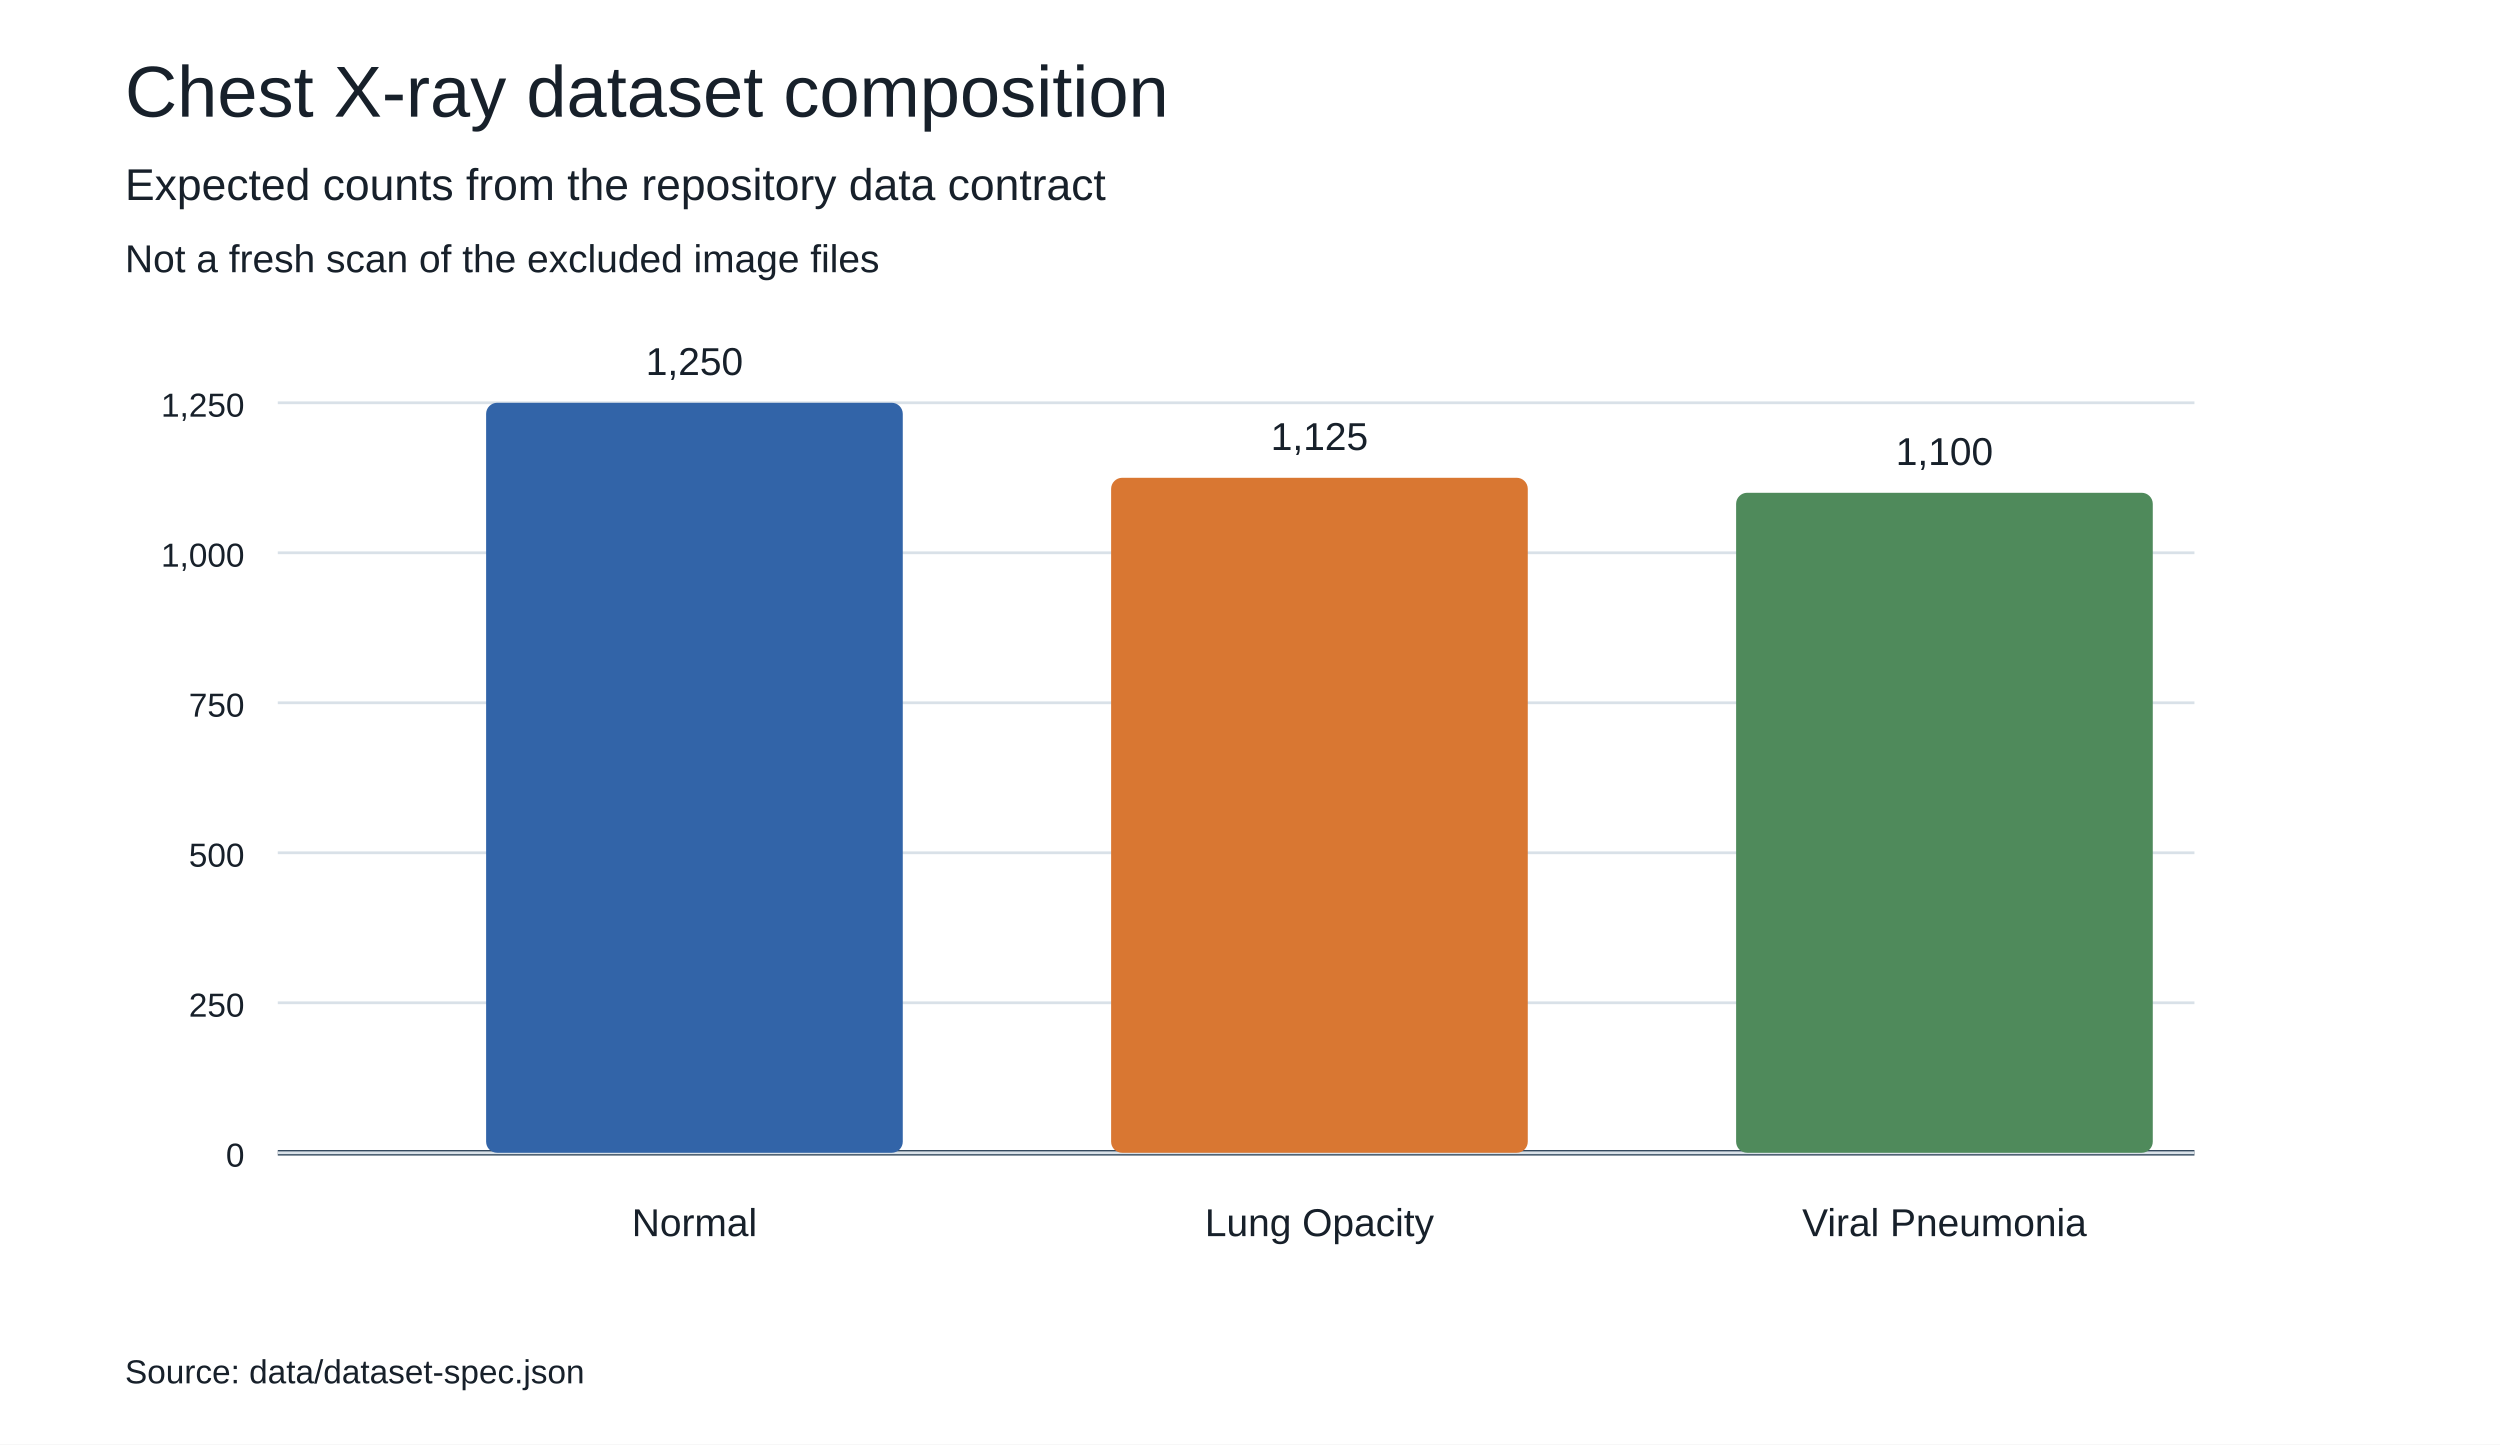
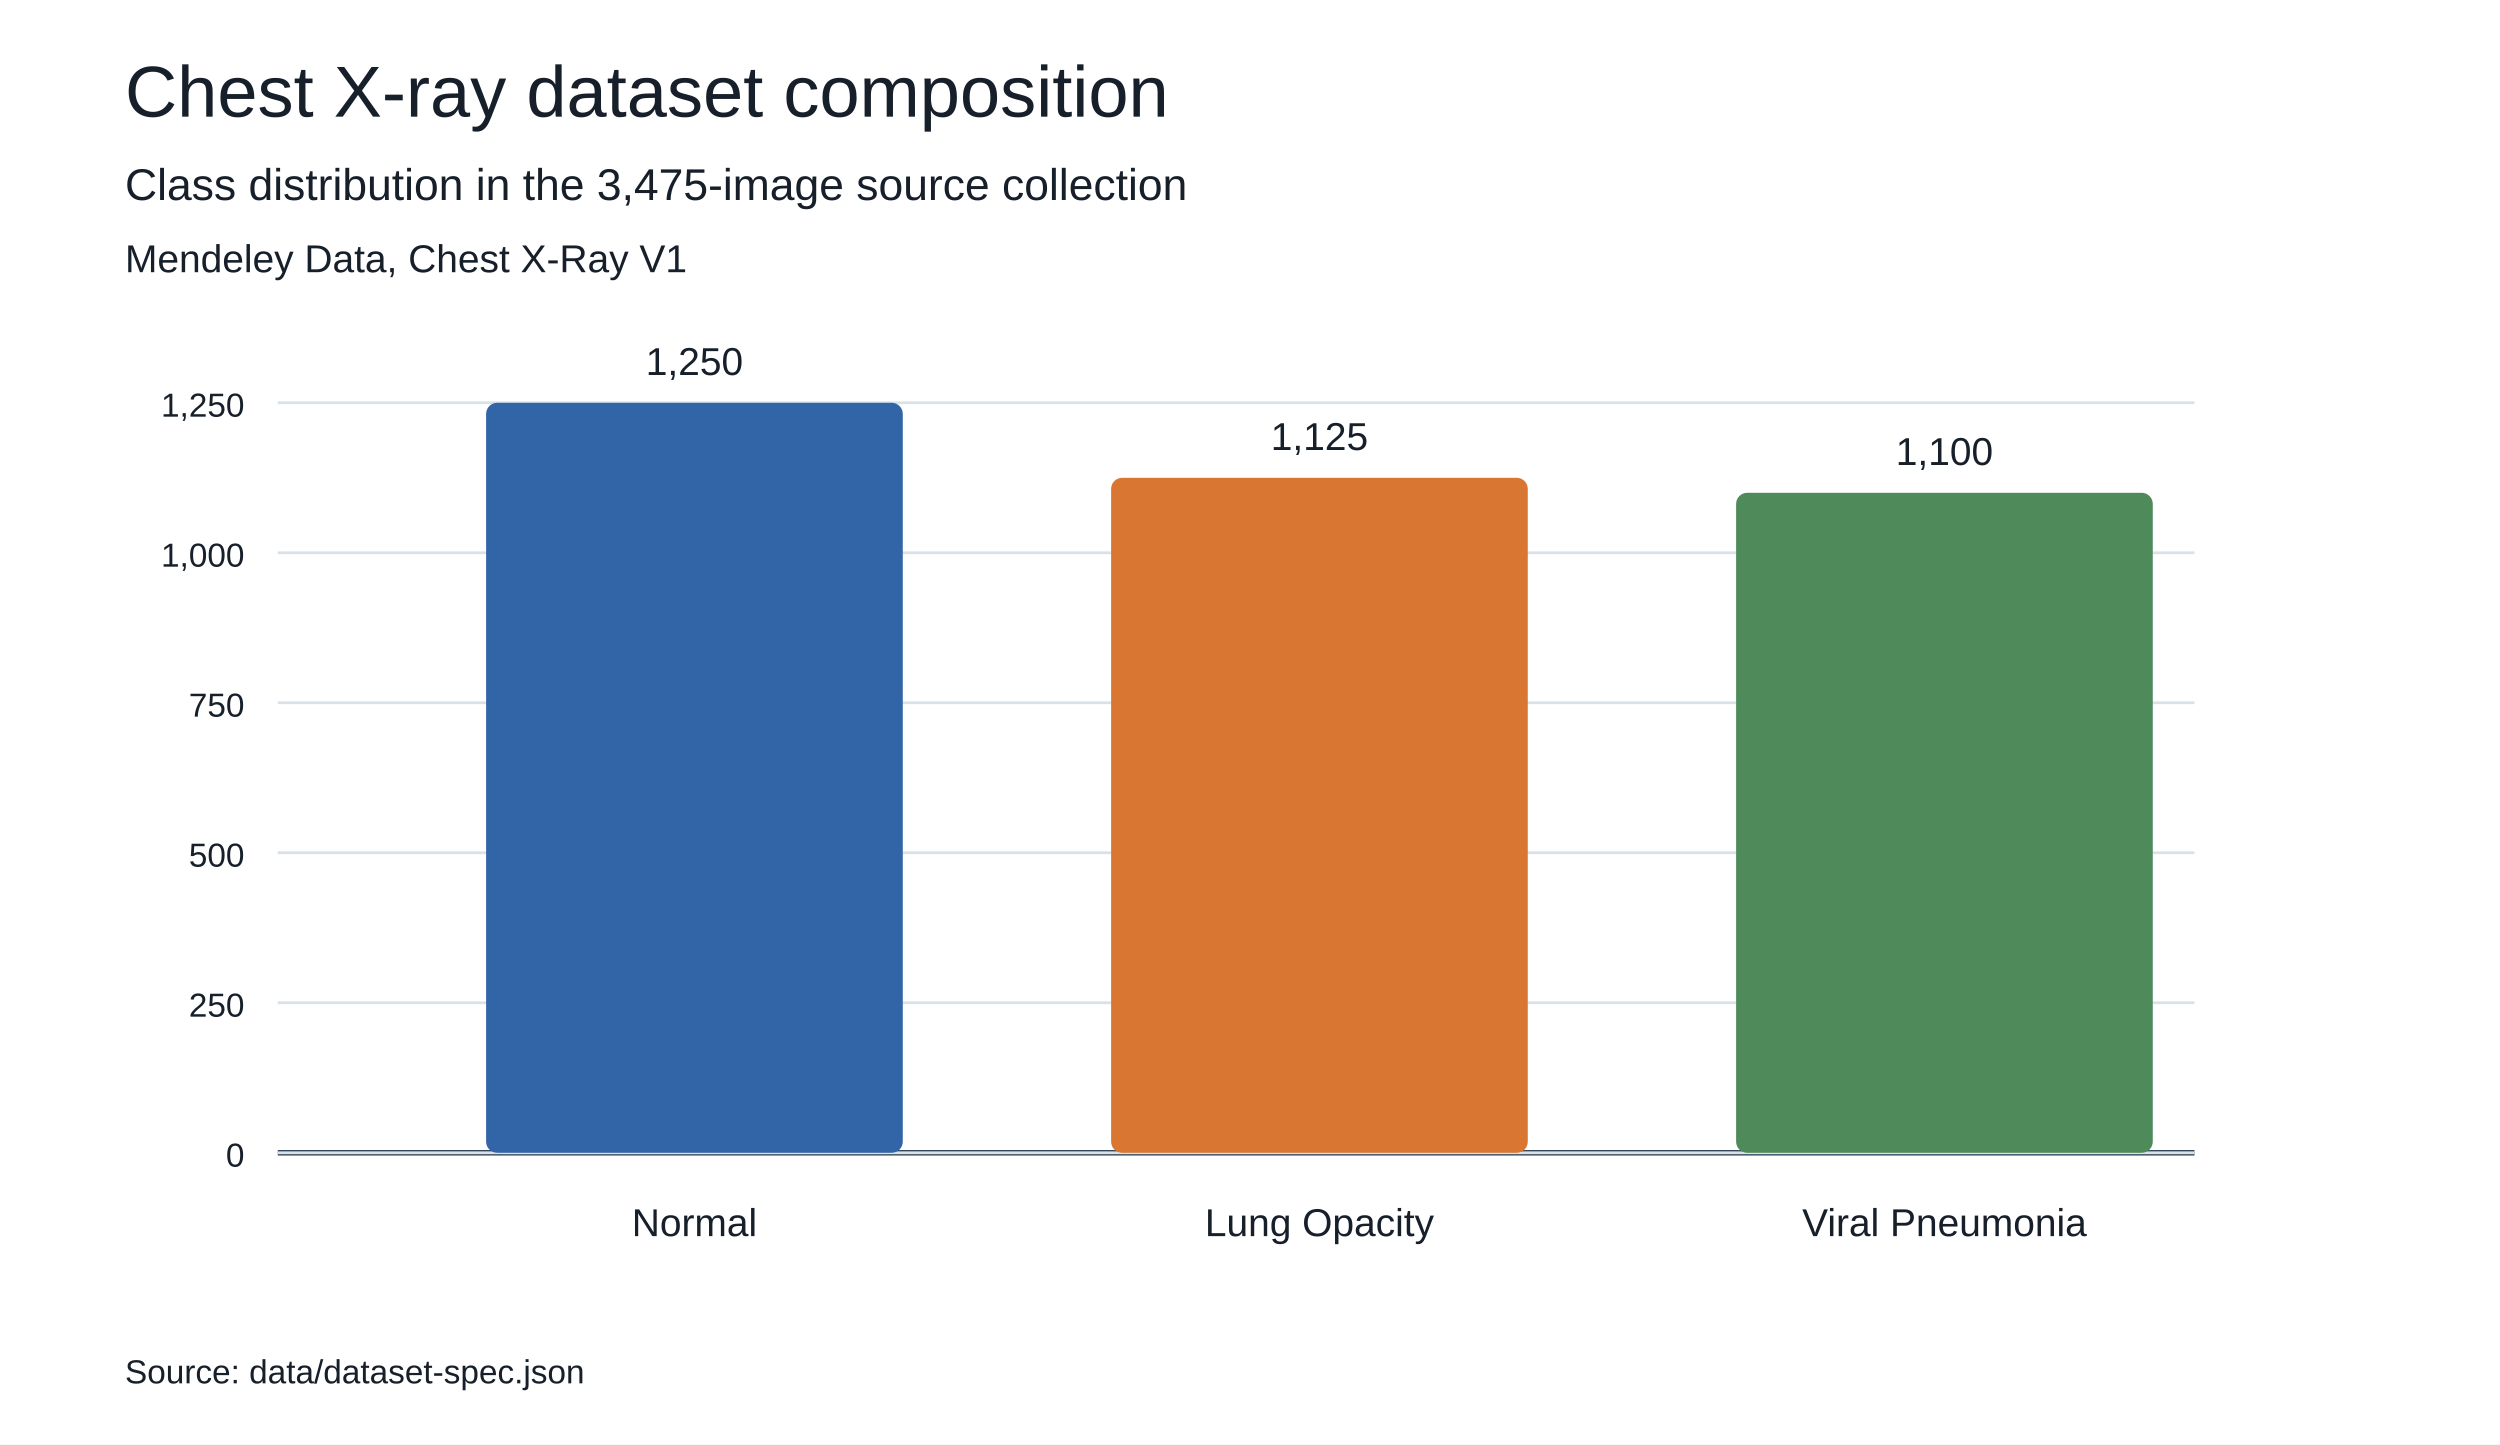
<svg xmlns="http://www.w3.org/2000/svg" width="900" height="520" viewBox="0 0 900 520" role="img">
  <rect width="100%" height="100%" fill="#ffffff" />
  <text x="45" y="42" font-family="Arial, sans-serif" font-size="26px" text-anchor="start" fill="#17202a">Chest X-ray dataset composition</text>
-   <text x="45" y="72" font-family="Arial, sans-serif" font-size="16px" text-anchor="start" fill="#17202a">Expected counts from the repository data contract</text>
-   <text x="45" y="98" font-family="Arial, sans-serif" font-size="14px" text-anchor="start" fill="#17202a">Not a fresh scan of the excluded image files</text>
+   <text x="45" y="72" font-family="Arial, sans-serif" font-size="16px" text-anchor="start" fill="#17202a">Class distribution in the 3,475-image source collection</text>
+   <text x="45" y="98" font-family="Arial, sans-serif" font-size="14px" text-anchor="start" fill="#17202a">Mendeley Data, Chest X-Ray V1</text>
  <line x1="100" y1="415" x2="790" y2="415" stroke="#34495e" stroke-width="2" />
  <line x1="100" y1="415" x2="790" y2="415" stroke="#d9e1e8" stroke-width="1" />
  <text x="88" y="420" font-family="Arial, sans-serif" font-size="12px" text-anchor="end" fill="#17202a">0</text>
  <line x1="100" y1="361" x2="790" y2="361" stroke="#d9e1e8" stroke-width="1" />
  <text x="88" y="366" font-family="Arial, sans-serif" font-size="12px" text-anchor="end" fill="#17202a">250</text>
  <line x1="100" y1="307" x2="790" y2="307" stroke="#d9e1e8" stroke-width="1" />
  <text x="88" y="312" font-family="Arial, sans-serif" font-size="12px" text-anchor="end" fill="#17202a">500</text>
  <line x1="100" y1="253" x2="790" y2="253" stroke="#d9e1e8" stroke-width="1" />
  <text x="88" y="258" font-family="Arial, sans-serif" font-size="12px" text-anchor="end" fill="#17202a">750</text>
  <line x1="100" y1="199" x2="790" y2="199" stroke="#d9e1e8" stroke-width="1" />
  <text x="88" y="204" font-family="Arial, sans-serif" font-size="12px" text-anchor="end" fill="#17202a">1,000</text>
  <line x1="100" y1="145" x2="790" y2="145" stroke="#d9e1e8" stroke-width="1" />
  <text x="88" y="150" font-family="Arial, sans-serif" font-size="12px" text-anchor="end" fill="#17202a">1,250</text>
  <rect x="175" y="145" width="150" height="270" fill="#3264a8" rx="4" />
  <text x="250" y="135" font-family="Arial, sans-serif" font-size="14px" text-anchor="middle" fill="#17202a">1,250</text>
  <text x="250" y="445" font-family="Arial, sans-serif" font-size="14px" text-anchor="middle" fill="#17202a">Normal</text>
  <rect x="400" y="172" width="150" height="243" fill="#d97732" rx="4" />
  <text x="475" y="162" font-family="Arial, sans-serif" font-size="14px" text-anchor="middle" fill="#17202a">1,125</text>
  <text x="475" y="445" font-family="Arial, sans-serif" font-size="14px" text-anchor="middle" fill="#17202a">Lung Opacity</text>
  <rect x="625" y="177.4" width="150" height="237.6" fill="#4f8a5b" rx="4" />
  <text x="700" y="167.4" font-family="Arial, sans-serif" font-size="14px" text-anchor="middle" fill="#17202a">1,100</text>
  <text x="700" y="445" font-family="Arial, sans-serif" font-size="14px" text-anchor="middle" fill="#17202a">Viral Pneumonia</text>
  <text x="45" y="498" font-family="Arial, sans-serif" font-size="12px" text-anchor="start" fill="#17202a">Source: data/dataset-spec.json</text>
</svg>
